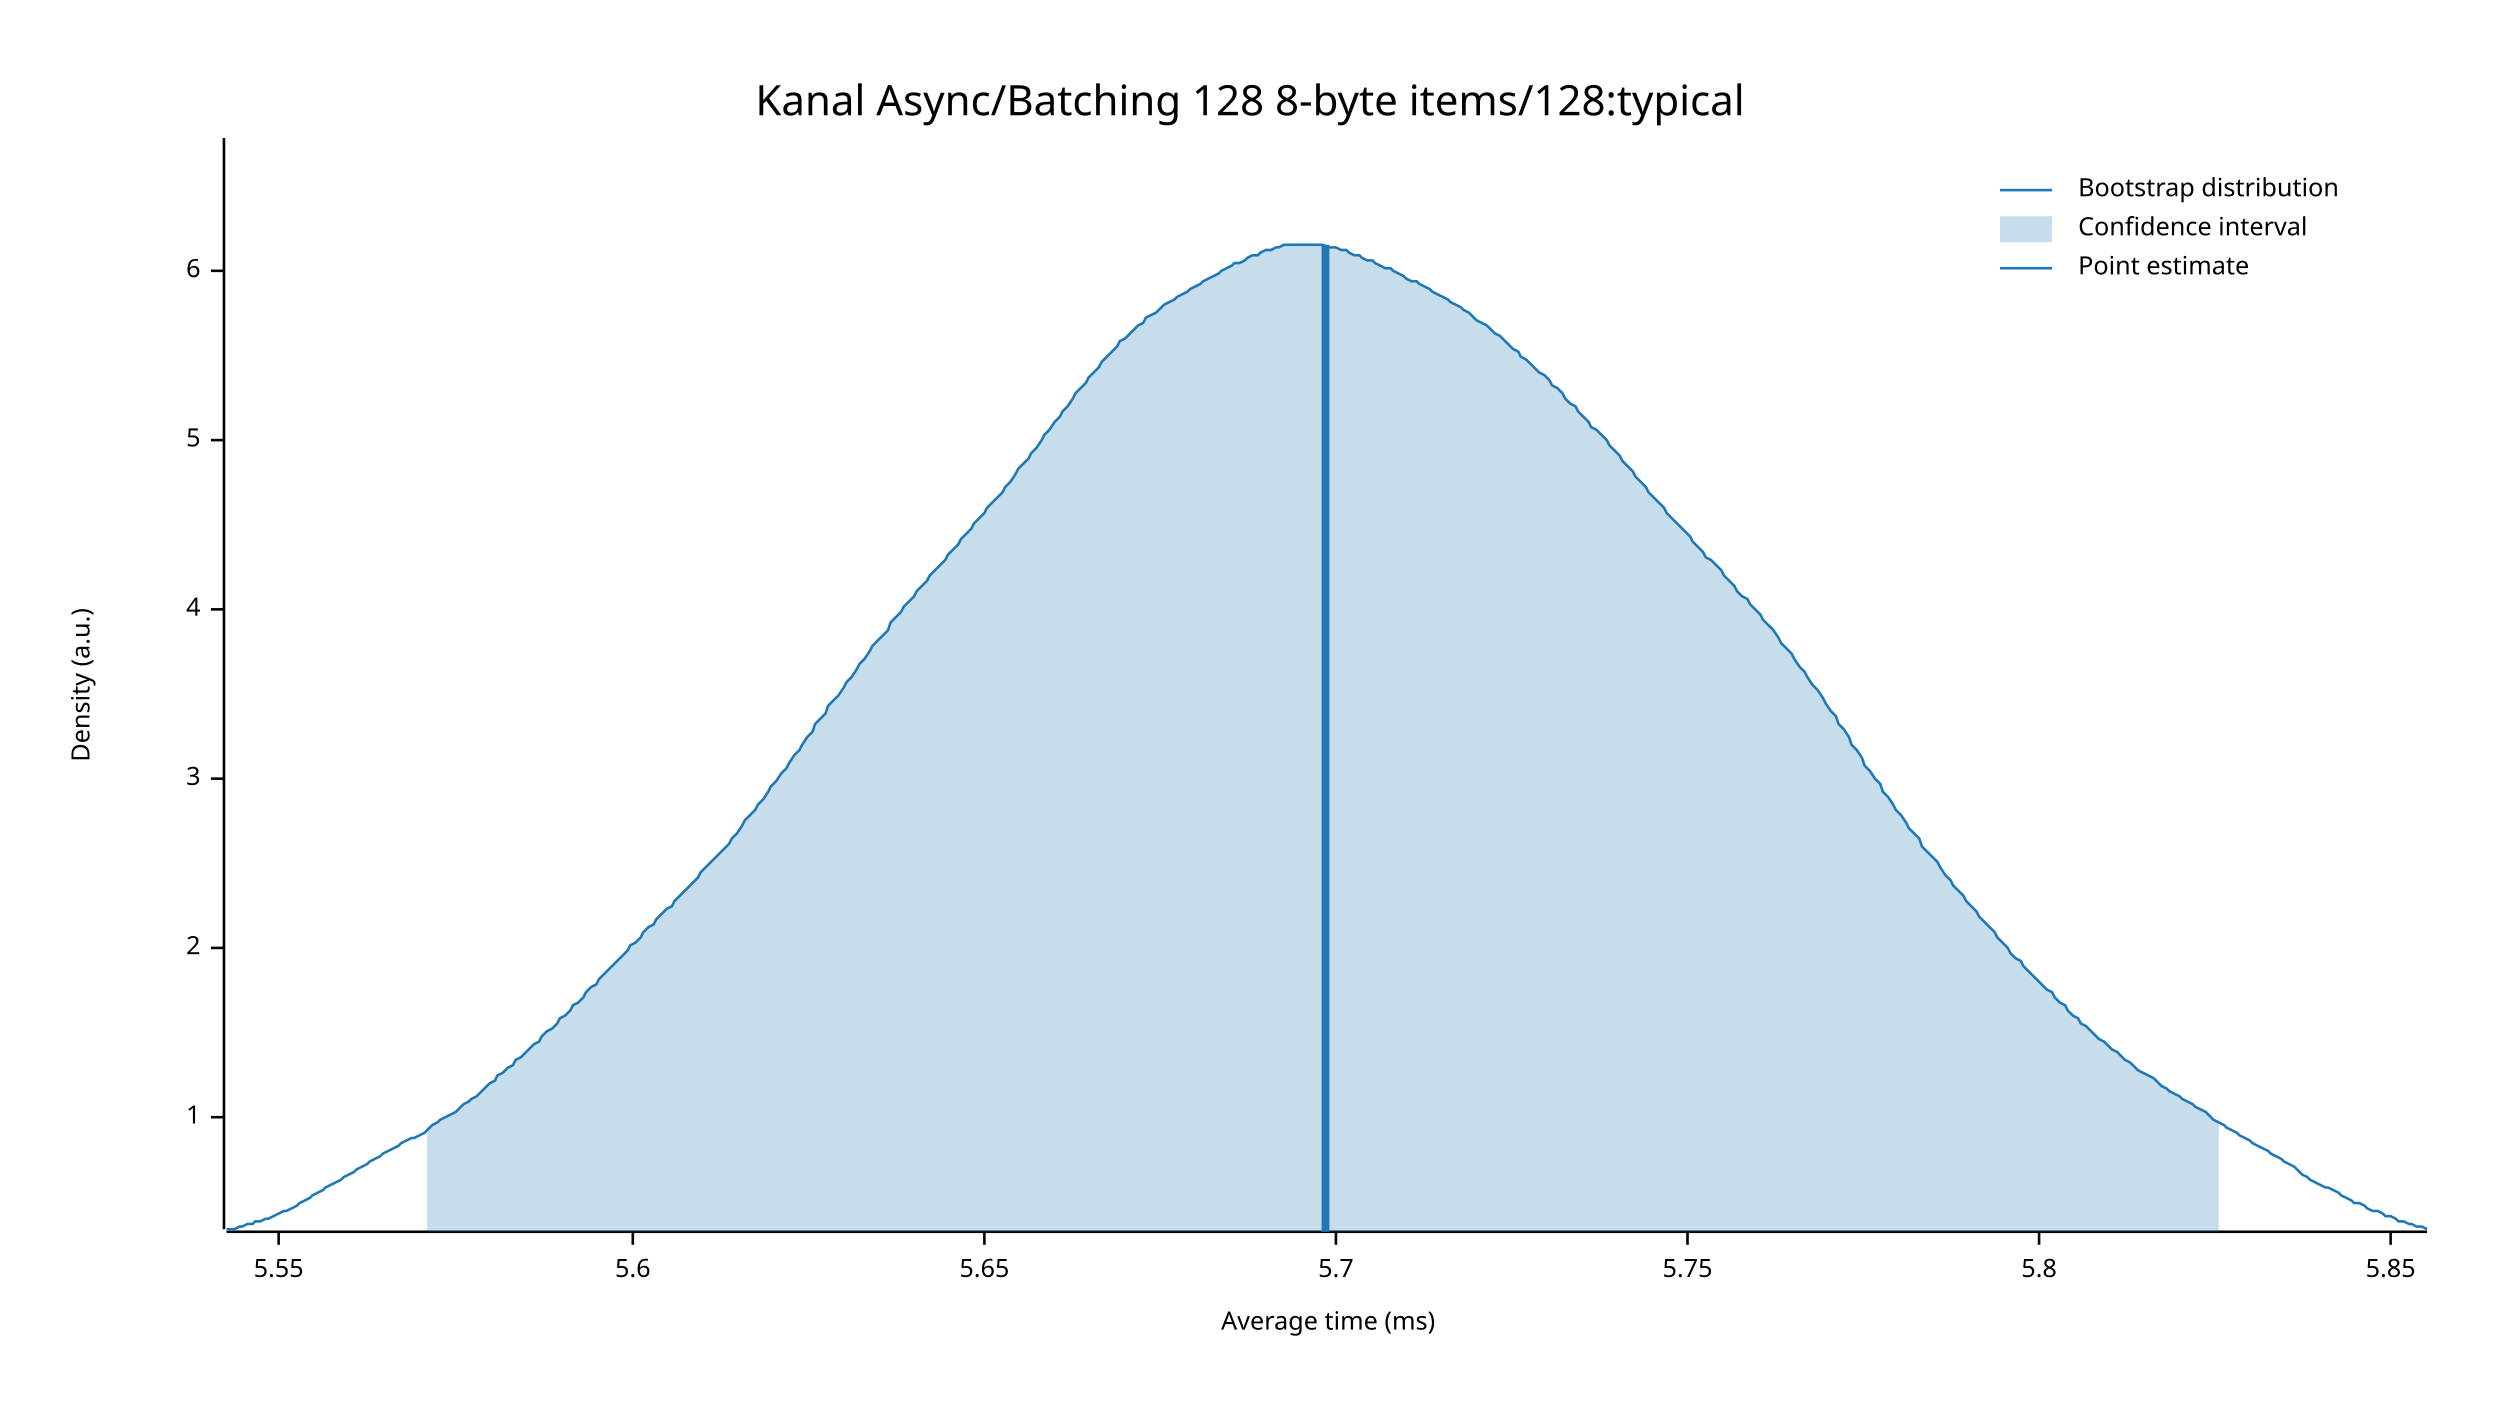
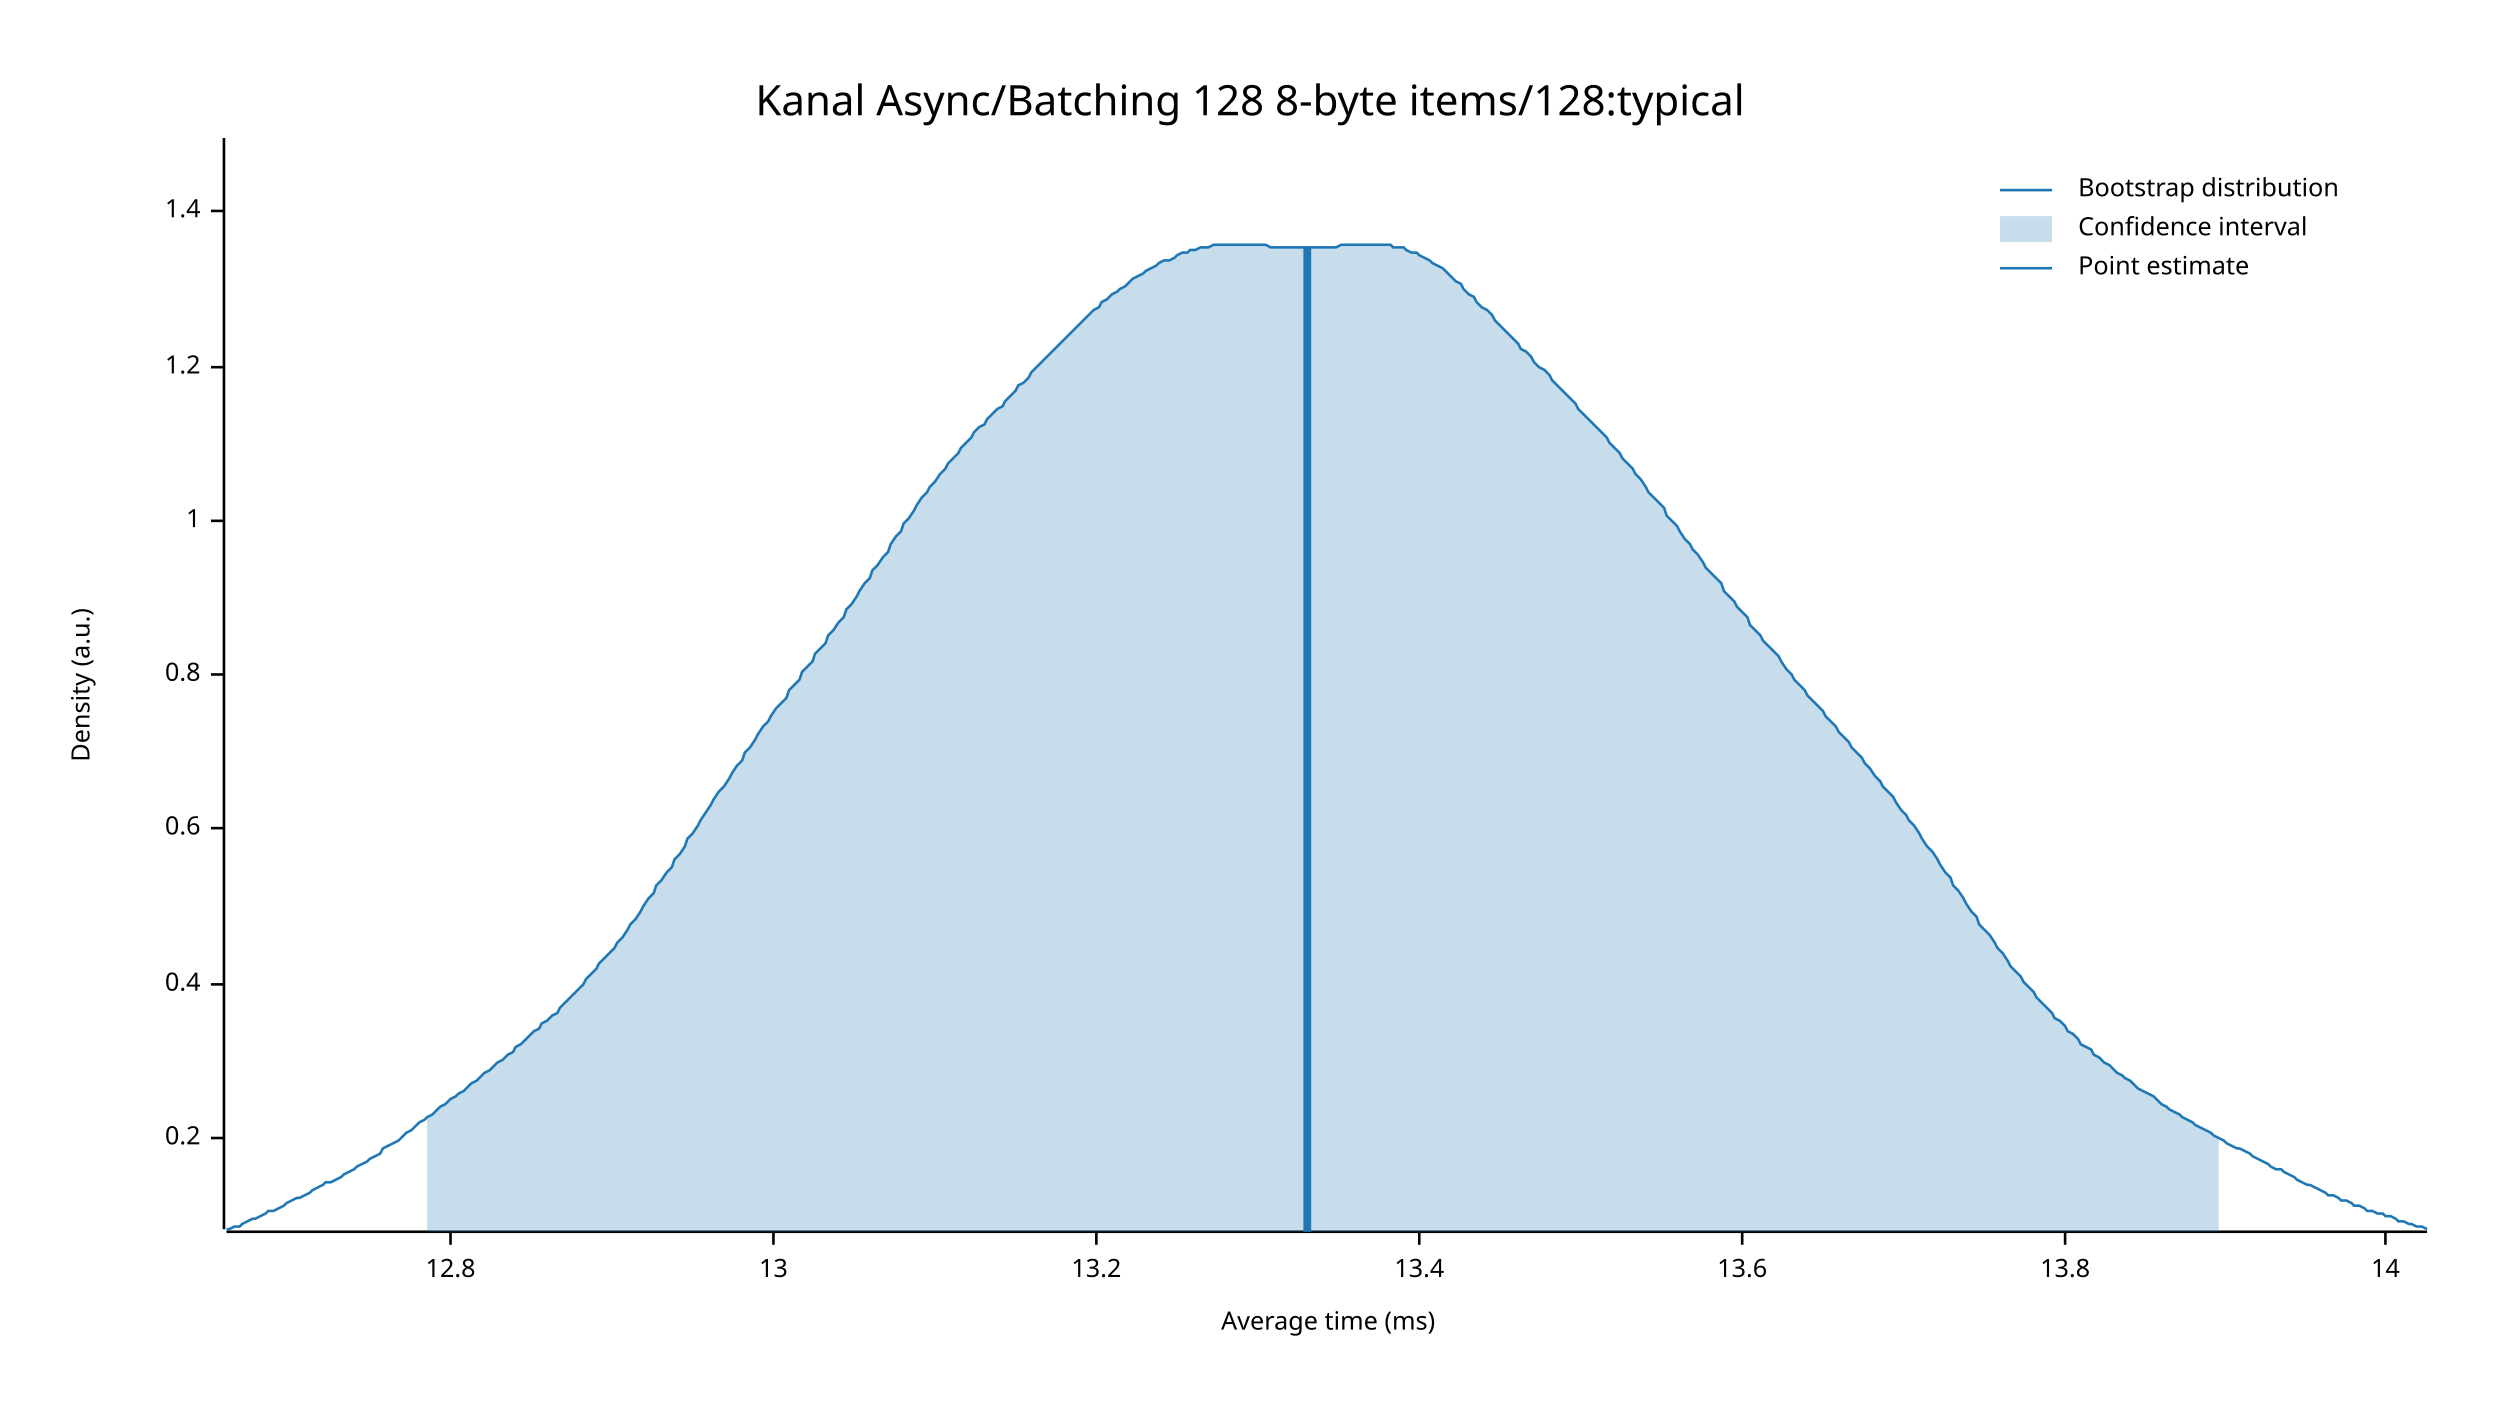
<svg xmlns="http://www.w3.org/2000/svg" width="960" height="540" viewBox="0 0 960 540">
  <text x="480" y="32" dy="0.76em" text-anchor="middle" font-family="sans-serif" font-size="16.129" opacity="1" fill="#000000">
Kanal Async/Batching 128 8-byte items/128:typical
</text>
  <text x="27" y="263" dy="0.76em" text-anchor="middle" font-family="sans-serif" font-size="9.677" opacity="1" fill="#000000" transform="rotate(270, 27, 263)">
Density (a.u.)
</text>
  <text x="510" y="513" dy="-0.5ex" text-anchor="middle" font-family="sans-serif" font-size="9.677" opacity="1" fill="#000000">
Average time (ms)
</text>
  <polyline fill="none" opacity="1" stroke="#000000" stroke-width="1" points="86,53 86,472 " />
-   <text x="77" y="429" dy="0.5ex" text-anchor="end" font-family="sans-serif" font-size="9.677" opacity="1" fill="#000000">
+   <text x="77" y="437" dy="0.5ex" text-anchor="end" font-family="sans-serif" font-size="9.677" opacity="1" fill="#000000">
+ 0.2
+ </text>
+   <polyline fill="none" opacity="1" stroke="#000000" stroke-width="1" points="81,437 86,437 " />
+   <text x="77" y="378" dy="0.5ex" text-anchor="end" font-family="sans-serif" font-size="9.677" opacity="1" fill="#000000">
+ 0.4
+ </text>
+   <polyline fill="none" opacity="1" stroke="#000000" stroke-width="1" points="81,378 86,378 " />
+   <text x="77" y="318" dy="0.5ex" text-anchor="end" font-family="sans-serif" font-size="9.677" opacity="1" fill="#000000">
+ 0.6
+ </text>
+   <polyline fill="none" opacity="1" stroke="#000000" stroke-width="1" points="81,318 86,318 " />
+   <text x="77" y="259" dy="0.5ex" text-anchor="end" font-family="sans-serif" font-size="9.677" opacity="1" fill="#000000">
+ 0.8
+ </text>
+   <polyline fill="none" opacity="1" stroke="#000000" stroke-width="1" points="81,259 86,259 " />
+   <text x="77" y="200" dy="0.5ex" text-anchor="end" font-family="sans-serif" font-size="9.677" opacity="1" fill="#000000">
1
</text>
-   <polyline fill="none" opacity="1" stroke="#000000" stroke-width="1" points="81,429 86,429 " />
-   <text x="77" y="364" dy="0.5ex" text-anchor="end" font-family="sans-serif" font-size="9.677" opacity="1" fill="#000000">
- 2
+   <polyline fill="none" opacity="1" stroke="#000000" stroke-width="1" points="81,200 86,200 " />
+   <text x="77" y="141" dy="0.5ex" text-anchor="end" font-family="sans-serif" font-size="9.677" opacity="1" fill="#000000">
+ 1.2
</text>
-   <polyline fill="none" opacity="1" stroke="#000000" stroke-width="1" points="81,364 86,364 " />
-   <text x="77" y="299" dy="0.5ex" text-anchor="end" font-family="sans-serif" font-size="9.677" opacity="1" fill="#000000">
- 3
+   <polyline fill="none" opacity="1" stroke="#000000" stroke-width="1" points="81,141 86,141 " />
+   <text x="77" y="81" dy="0.5ex" text-anchor="end" font-family="sans-serif" font-size="9.677" opacity="1" fill="#000000">
+ 1.4
</text>
-   <polyline fill="none" opacity="1" stroke="#000000" stroke-width="1" points="81,299 86,299 " />
-   <text x="77" y="234" dy="0.5ex" text-anchor="end" font-family="sans-serif" font-size="9.677" opacity="1" fill="#000000">
- 4
+   <polyline fill="none" opacity="1" stroke="#000000" stroke-width="1" points="81,81 86,81 " />
+   <polyline fill="none" opacity="1" stroke="#000000" stroke-width="1" points="87,473 932,473 " />
+   <text x="173" y="483" dy="0.76em" text-anchor="middle" font-family="sans-serif" font-size="9.677" opacity="1" fill="#000000">
+ 12.8
</text>
-   <polyline fill="none" opacity="1" stroke="#000000" stroke-width="1" points="81,234 86,234 " />
-   <text x="77" y="169" dy="0.5ex" text-anchor="end" font-family="sans-serif" font-size="9.677" opacity="1" fill="#000000">
- 5
+   <polyline fill="none" opacity="1" stroke="#000000" stroke-width="1" points="173,473 173,478 " />
+   <text x="297" y="483" dy="0.76em" text-anchor="middle" font-family="sans-serif" font-size="9.677" opacity="1" fill="#000000">
+ 13
</text>
-   <polyline fill="none" opacity="1" stroke="#000000" stroke-width="1" points="81,169 86,169 " />
-   <text x="77" y="104" dy="0.5ex" text-anchor="end" font-family="sans-serif" font-size="9.677" opacity="1" fill="#000000">
- 6
+   <polyline fill="none" opacity="1" stroke="#000000" stroke-width="1" points="297,473 297,478 " />
+   <text x="421" y="483" dy="0.76em" text-anchor="middle" font-family="sans-serif" font-size="9.677" opacity="1" fill="#000000">
+ 13.2
</text>
-   <polyline fill="none" opacity="1" stroke="#000000" stroke-width="1" points="81,104 86,104 " />
-   <polyline fill="none" opacity="1" stroke="#000000" stroke-width="1" points="87,473 932,473 " />
-   <text x="107" y="483" dy="0.76em" text-anchor="middle" font-family="sans-serif" font-size="9.677" opacity="1" fill="#000000">
- 5.55
+   <polyline fill="none" opacity="1" stroke="#000000" stroke-width="1" points="421,473 421,478 " />
+   <text x="545" y="483" dy="0.76em" text-anchor="middle" font-family="sans-serif" font-size="9.677" opacity="1" fill="#000000">
+ 13.4
</text>
-   <polyline fill="none" opacity="1" stroke="#000000" stroke-width="1" points="107,473 107,478 " />
-   <text x="243" y="483" dy="0.76em" text-anchor="middle" font-family="sans-serif" font-size="9.677" opacity="1" fill="#000000">
- 5.6
+   <polyline fill="none" opacity="1" stroke="#000000" stroke-width="1" points="545,473 545,478 " />
+   <text x="669" y="483" dy="0.76em" text-anchor="middle" font-family="sans-serif" font-size="9.677" opacity="1" fill="#000000">
+ 13.6
</text>
-   <polyline fill="none" opacity="1" stroke="#000000" stroke-width="1" points="243,473 243,478 " />
-   <text x="378" y="483" dy="0.76em" text-anchor="middle" font-family="sans-serif" font-size="9.677" opacity="1" fill="#000000">
- 5.65
+   <polyline fill="none" opacity="1" stroke="#000000" stroke-width="1" points="669,473 669,478 " />
+   <text x="793" y="483" dy="0.76em" text-anchor="middle" font-family="sans-serif" font-size="9.677" opacity="1" fill="#000000">
+ 13.8
</text>
-   <polyline fill="none" opacity="1" stroke="#000000" stroke-width="1" points="378,473 378,478 " />
-   <text x="513" y="483" dy="0.76em" text-anchor="middle" font-family="sans-serif" font-size="9.677" opacity="1" fill="#000000">
- 5.7
+   <polyline fill="none" opacity="1" stroke="#000000" stroke-width="1" points="793,473 793,478 " />
+   <text x="916" y="483" dy="0.76em" text-anchor="middle" font-family="sans-serif" font-size="9.677" opacity="1" fill="#000000">
+ 14
</text>
-   <polyline fill="none" opacity="1" stroke="#000000" stroke-width="1" points="513,473 513,478 " />
-   <text x="648" y="483" dy="0.76em" text-anchor="middle" font-family="sans-serif" font-size="9.677" opacity="1" fill="#000000">
- 5.75
- </text>
-   <polyline fill="none" opacity="1" stroke="#000000" stroke-width="1" points="648,473 648,478 " />
-   <text x="783" y="483" dy="0.76em" text-anchor="middle" font-family="sans-serif" font-size="9.677" opacity="1" fill="#000000">
- 5.8
- </text>
-   <polyline fill="none" opacity="1" stroke="#000000" stroke-width="1" points="783,473 783,478 " />
-   <text x="918" y="483" dy="0.76em" text-anchor="middle" font-family="sans-serif" font-size="9.677" opacity="1" fill="#000000">
- 5.85
- </text>
-   <polyline fill="none" opacity="1" stroke="#000000" stroke-width="1" points="918,473 918,478 " />
-   <polyline fill="none" opacity="1" stroke="#1F78B4" stroke-width="1" points="87,472 88,472 90,472 92,471 93,471 95,470 97,470 98,469 100,469 102,468 103,468 105,467 107,466 109,465 110,465 112,464 114,463 115,462 117,461 119,460 120,459 122,458 124,457 125,456 127,455 129,454 131,453 132,452 134,451 136,450 137,449 139,448 141,447 142,446 144,445 146,444 147,443 149,442 151,441 153,440 154,439 156,438 158,437 159,437 161,436 163,435 164,434 166,432 168,431 169,430 171,429 173,428 175,427 176,426 178,424 180,423 181,422 183,421 185,419 186,418 188,416 190,415 191,413 193,412 195,410 197,409 198,407 200,406 202,404 203,403 205,401 207,400 208,398 210,396 212,395 214,393 215,391 217,390 219,388 220,386 222,385 224,383 225,381 227,379 229,378 230,376 232,374 234,372 236,370 237,369 239,367 241,365 242,363 244,362 246,360 247,358 249,356 251,355 252,353 254,351 256,349 258,348 259,346 261,344 263,342 264,341 266,339 268,337 269,335 271,333 273,331 274,330 276,328 278,326 280,324 281,322 283,320 285,317 286,315 288,313 290,311 291,309 293,307 295,304 296,302 298,300 300,297 302,295 303,293 305,290 307,288 308,286 310,283 312,281 313,278 315,276 317,274 318,271 320,269 322,267 324,264 325,262 327,260 329,257 330,255 332,253 334,250 335,248 337,246 339,244 341,242 342,239 344,237 346,235 347,233 349,231 351,229 352,227 354,225 356,223 357,221 359,219 361,217 363,215 364,213 366,211 368,209 369,207 371,205 373,203 374,201 376,199 378,197 379,195 381,193 383,191 385,189 386,187 388,185 390,182 391,180 393,178 395,176 396,174 398,172 400,169 401,167 403,165 405,162 407,160 408,158 410,156 412,153 413,151 415,149 417,147 418,145 420,143 422,141 423,139 425,137 427,135 429,133 430,131 432,130 434,128 435,127 437,125 439,124 440,122 442,121 444,120 445,119 447,117 449,116 451,115 452,114 454,113 456,112 457,111 459,110 461,109 462,108 464,107 466,106 468,105 469,104 471,103 473,102 474,101 476,101 478,100 479,99 481,98 483,98 484,97 486,96 488,96 490,95 491,95 493,94 495,94 496,94 498,94 500,94 501,94 503,94 505,94 506,94 508,94 510,95 512,95 513,95 515,96 517,96 518,97 520,98 522,98 523,99 525,100 527,100 528,101 530,102 532,103 534,103 535,104 537,105 539,106 540,107 542,108 544,108 545,109 547,110 549,111 550,112 552,113 554,114 556,115 557,116 559,117 561,118 562,119 564,120 566,122 567,123 569,124 571,125 573,127 574,128 576,129 578,131 579,132 581,134 583,135 584,137 586,138 588,140 589,141 591,143 593,144 595,146 596,148 598,149 600,151 601,153 603,155 605,156 606,158 608,160 610,162 611,164 613,165 615,167 617,169 618,171 620,173 622,175 623,177 625,179 627,181 628,183 630,185 632,187 633,189 635,191 637,193 639,195 640,197 642,199 644,201 645,202 647,204 649,206 650,208 652,210 654,212 655,214 657,215 659,217 661,219 662,221 664,223 666,225 667,227 669,229 671,230 672,232 674,234 676,236 677,238 679,240 681,242 683,245 684,247 686,249 688,251 689,253 691,256 693,258 694,260 696,263 698,265 700,268 701,270 703,273 705,275 706,278 708,280 710,283 711,286 713,288 715,291 716,294 718,296 720,299 722,301 723,304 725,306 727,309 728,311 730,313 732,316 733,318 735,320 737,322 738,325 740,327 742,329 744,331 745,333 747,336 749,338 750,340 752,342 754,344 755,346 757,348 759,350 760,352 762,354 764,356 766,358 767,360 769,362 771,364 772,366 774,368 776,369 777,371 779,373 781,375 782,376 784,378 786,380 788,381 789,383 791,385 793,386 794,388 796,390 798,391 799,393 801,394 803,396 804,397 806,399 808,400 810,402 811,403 813,404 815,406 816,407 818,408 820,410 821,411 823,412 825,413 827,414 828,415 830,417 832,418 833,419 835,420 837,421 838,422 840,423 842,424 843,425 845,426 847,427 849,429 850,430 852,431 854,432 855,433 857,434 859,435 860,436 862,437 864,438 865,439 867,440 869,441 871,442 872,443 874,444 876,445 877,446 879,447 881,448 882,449 884,451 886,452 887,453 889,454 891,455 893,456 894,456 896,457 898,458 899,459 901,460 903,461 904,462 906,462 908,463 909,464 911,465 913,465 915,466 916,467 918,467 920,468 921,469 923,469 925,470 926,470 928,471 930,471 932,472 " />
-   <polygon opacity="0.25" fill="#1F78B4" points="164,434 166,432 168,431 169,430 171,429 173,428 175,427 176,426 178,424 180,423 181,422 183,421 185,419 186,418 188,416 190,415 191,413 193,412 195,410 197,409 198,407 200,406 202,404 203,403 205,401 207,400 208,398 210,396 212,395 214,393 215,391 217,390 219,388 220,386 222,385 224,383 225,381 227,379 229,378 230,376 232,374 234,372 236,370 237,369 239,367 241,365 242,363 244,362 246,360 247,358 249,356 251,355 252,353 254,351 256,349 258,348 259,346 261,344 263,342 264,341 266,339 268,337 269,335 271,333 273,331 274,330 276,328 278,326 280,324 281,322 283,320 285,317 286,315 288,313 290,311 291,309 293,307 295,304 296,302 298,300 300,297 302,295 303,293 305,290 307,288 308,286 310,283 312,281 313,278 315,276 317,274 318,271 320,269 322,267 324,264 325,262 327,260 329,257 330,255 332,253 334,250 335,248 337,246 339,244 341,242 342,239 344,237 346,235 347,233 349,231 351,229 352,227 354,225 356,223 357,221 359,219 361,217 363,215 364,213 366,211 368,209 369,207 371,205 373,203 374,201 376,199 378,197 379,195 381,193 383,191 385,189 386,187 388,185 390,182 391,180 393,178 395,176 396,174 398,172 400,169 401,167 403,165 405,162 407,160 408,158 410,156 412,153 413,151 415,149 417,147 418,145 420,143 422,141 423,139 425,137 427,135 429,133 430,131 432,130 434,128 435,127 437,125 439,124 440,122 442,121 444,120 445,119 447,117 449,116 451,115 452,114 454,113 456,112 457,111 459,110 461,109 462,108 464,107 466,106 468,105 469,104 471,103 473,102 474,101 476,101 478,100 479,99 481,98 483,98 484,97 486,96 488,96 490,95 491,95 493,94 495,94 496,94 498,94 500,94 501,94 503,94 505,94 506,94 508,94 510,95 512,95 513,95 515,96 517,96 518,97 520,98 522,98 523,99 525,100 527,100 528,101 530,102 532,103 534,103 535,104 537,105 539,106 540,107 542,108 544,108 545,109 547,110 549,111 550,112 552,113 554,114 556,115 557,116 559,117 561,118 562,119 564,120 566,122 567,123 569,124 571,125 573,127 574,128 576,129 578,131 579,132 581,134 583,135 584,137 586,138 588,140 589,141 591,143 593,144 595,146 596,148 598,149 600,151 601,153 603,155 605,156 606,158 608,160 610,162 611,164 613,165 615,167 617,169 618,171 620,173 622,175 623,177 625,179 627,181 628,183 630,185 632,187 633,189 635,191 637,193 639,195 640,197 642,199 644,201 645,202 647,204 649,206 650,208 652,210 654,212 655,214 657,215 659,217 661,219 662,221 664,223 666,225 667,227 669,229 671,230 672,232 674,234 676,236 677,238 679,240 681,242 683,245 684,247 686,249 688,251 689,253 691,256 693,258 694,260 696,263 698,265 700,268 701,270 703,273 705,275 706,278 708,280 710,283 711,286 713,288 715,291 716,294 718,296 720,299 722,301 723,304 725,306 727,309 728,311 730,313 732,316 733,318 735,320 737,322 738,325 740,327 742,329 744,331 745,333 747,336 749,338 750,340 752,342 754,344 755,346 757,348 759,350 760,352 762,354 764,356 766,358 767,360 769,362 771,364 772,366 774,368 776,369 777,371 779,373 781,375 782,376 784,378 786,380 788,381 789,383 791,385 793,386 794,388 796,390 798,391 799,393 801,394 803,396 804,397 806,399 808,400 810,402 811,403 813,404 815,406 816,407 818,408 820,410 821,411 823,412 825,413 827,414 828,415 830,417 832,418 833,419 835,420 837,421 838,422 840,423 842,424 843,425 845,426 847,427 849,429 850,430 852,431 852,473 164,473 " />
-   <polyline fill="none" opacity="1" stroke="#1F78B4" stroke-width="3" points="509,473 509,94 " />
+   <polyline fill="none" opacity="1" stroke="#000000" stroke-width="1" points="916,473 916,478 " />
+   <polyline fill="none" opacity="1" stroke="#1F78B4" stroke-width="1" points="87,472 88,472 90,471 92,471 93,470 95,469 97,468 98,468 100,467 102,466 103,465 105,465 107,464 109,463 110,462 112,461 114,460 115,460 117,459 119,458 120,457 122,456 124,455 125,454 127,454 129,453 131,452 132,451 134,450 136,449 137,448 139,447 141,446 142,445 144,444 146,443 147,441 149,440 151,439 153,438 154,437 156,435 158,434 159,433 161,431 163,430 164,429 166,428 168,426 169,425 171,424 173,422 175,421 176,420 178,419 180,417 181,416 183,415 185,413 186,412 188,411 190,409 191,408 193,407 195,405 197,404 198,402 200,401 202,399 203,398 205,396 207,395 208,393 210,392 212,390 214,389 215,387 217,385 219,383 220,382 222,380 224,378 225,376 227,374 229,372 230,370 232,368 234,366 236,364 237,362 239,360 241,357 242,355 244,353 246,350 247,348 249,345 251,343 252,340 254,338 256,335 258,333 259,330 261,328 263,325 264,322 266,320 268,317 269,315 271,312 273,309 274,307 276,304 278,302 280,299 281,297 283,294 285,292 286,289 288,287 290,284 291,282 293,279 295,277 296,275 298,272 300,270 302,268 303,265 305,263 307,261 308,258 310,256 312,254 313,251 315,249 317,247 318,244 320,242 322,239 324,237 325,234 327,232 329,229 330,227 332,224 334,222 335,219 337,217 339,214 341,212 342,209 344,206 346,204 347,201 349,199 351,196 352,194 354,191 356,189 357,187 359,185 361,182 363,180 364,178 366,176 368,174 369,172 371,170 373,168 374,166 376,164 378,163 379,161 381,159 383,157 385,156 386,154 388,152 390,150 391,148 393,147 395,145 396,143 398,141 400,139 401,138 403,136 405,134 407,132 408,131 410,129 412,127 413,126 415,124 417,122 418,121 420,119 422,118 423,116 425,115 427,113 429,112 430,111 432,110 434,108 435,107 437,106 439,105 440,104 442,103 444,102 445,101 447,100 449,100 451,99 452,98 454,97 456,97 457,96 459,96 461,95 462,95 464,95 466,94 468,94 469,94 471,94 473,94 474,94 476,94 478,94 479,94 481,94 483,94 484,94 486,94 488,95 490,95 491,95 493,95 495,95 496,95 498,95 500,95 501,95 503,95 505,95 506,95 508,95 510,95 512,95 513,95 515,94 517,94 518,94 520,94 522,94 523,94 525,94 527,94 528,94 530,94 532,94 534,94 535,95 537,95 539,95 540,96 542,97 544,97 545,98 547,99 549,100 550,101 552,102 554,103 556,105 557,106 559,108 561,109 562,111 564,113 566,114 567,116 569,118 571,119 573,121 574,123 576,125 578,127 579,128 581,130 583,132 584,134 586,135 588,137 589,139 591,141 593,142 595,144 596,146 598,148 600,150 601,151 603,153 605,155 606,157 608,159 610,161 611,162 613,164 615,166 617,168 618,170 620,172 622,174 623,176 625,178 627,180 628,182 630,184 632,187 633,189 635,191 637,193 639,195 640,198 642,200 644,202 645,204 647,207 649,209 650,211 652,213 654,216 655,218 657,220 659,222 661,224 662,227 664,229 666,231 667,233 669,235 671,237 672,240 674,242 676,244 677,246 679,248 681,250 683,252 684,254 686,257 688,259 689,261 691,263 693,265 694,267 696,269 698,271 700,273 701,275 703,277 705,279 706,281 708,283 710,285 711,287 713,289 715,291 716,293 718,295 720,298 722,300 723,302 725,304 727,306 728,308 730,311 732,313 733,315 735,317 737,320 738,322 740,325 742,327 744,330 745,332 747,335 749,337 750,340 752,342 754,345 755,347 757,350 759,352 760,355 762,357 764,359 766,362 767,364 769,366 771,369 772,371 774,373 776,375 777,377 779,379 781,381 782,383 784,385 786,387 788,389 789,391 791,392 793,394 794,396 796,397 798,399 799,401 801,402 803,403 804,405 806,406 808,408 810,409 811,410 813,412 815,413 816,414 818,415 820,417 821,418 823,419 825,420 827,421 828,422 830,424 832,425 833,426 835,427 837,428 838,429 840,430 842,431 843,432 845,433 847,434 849,435 850,436 852,437 854,438 855,439 857,440 859,441 860,441 862,442 864,443 865,444 867,445 869,446 871,447 872,448 874,449 876,449 877,450 879,451 881,452 882,453 884,454 886,455 887,455 889,456 891,457 893,458 894,459 896,459 898,460 899,461 901,461 903,462 904,463 906,463 908,464 909,465 911,465 913,466 915,466 916,467 918,467 920,468 921,469 923,469 925,470 926,470 928,471 930,471 932,472 " />
+   <polygon opacity="0.25" fill="#1F78B4" points="164,429 166,428 168,426 169,425 171,424 173,422 175,421 176,420 178,419 180,417 181,416 183,415 185,413 186,412 188,411 190,409 191,408 193,407 195,405 197,404 198,402 200,401 202,399 203,398 205,396 207,395 208,393 210,392 212,390 214,389 215,387 217,385 219,383 220,382 222,380 224,378 225,376 227,374 229,372 230,370 232,368 234,366 236,364 237,362 239,360 241,357 242,355 244,353 246,350 247,348 249,345 251,343 252,340 254,338 256,335 258,333 259,330 261,328 263,325 264,322 266,320 268,317 269,315 271,312 273,309 274,307 276,304 278,302 280,299 281,297 283,294 285,292 286,289 288,287 290,284 291,282 293,279 295,277 296,275 298,272 300,270 302,268 303,265 305,263 307,261 308,258 310,256 312,254 313,251 315,249 317,247 318,244 320,242 322,239 324,237 325,234 327,232 329,229 330,227 332,224 334,222 335,219 337,217 339,214 341,212 342,209 344,206 346,204 347,201 349,199 351,196 352,194 354,191 356,189 357,187 359,185 361,182 363,180 364,178 366,176 368,174 369,172 371,170 373,168 374,166 376,164 378,163 379,161 381,159 383,157 385,156 386,154 388,152 390,150 391,148 393,147 395,145 396,143 398,141 400,139 401,138 403,136 405,134 407,132 408,131 410,129 412,127 413,126 415,124 417,122 418,121 420,119 422,118 423,116 425,115 427,113 429,112 430,111 432,110 434,108 435,107 437,106 439,105 440,104 442,103 444,102 445,101 447,100 449,100 451,99 452,98 454,97 456,97 457,96 459,96 461,95 462,95 464,95 466,94 468,94 469,94 471,94 473,94 474,94 476,94 478,94 479,94 481,94 483,94 484,94 486,94 488,95 490,95 491,95 493,95 495,95 496,95 498,95 500,95 501,95 503,95 505,95 506,95 508,95 510,95 512,95 513,95 515,94 517,94 518,94 520,94 522,94 523,94 525,94 527,94 528,94 530,94 532,94 534,94 535,95 537,95 539,95 540,96 542,97 544,97 545,98 547,99 549,100 550,101 552,102 554,103 556,105 557,106 559,108 561,109 562,111 564,113 566,114 567,116 569,118 571,119 573,121 574,123 576,125 578,127 579,128 581,130 583,132 584,134 586,135 588,137 589,139 591,141 593,142 595,144 596,146 598,148 600,150 601,151 603,153 605,155 606,157 608,159 610,161 611,162 613,164 615,166 617,168 618,170 620,172 622,174 623,176 625,178 627,180 628,182 630,184 632,187 633,189 635,191 637,193 639,195 640,198 642,200 644,202 645,204 647,207 649,209 650,211 652,213 654,216 655,218 657,220 659,222 661,224 662,227 664,229 666,231 667,233 669,235 671,237 672,240 674,242 676,244 677,246 679,248 681,250 683,252 684,254 686,257 688,259 689,261 691,263 693,265 694,267 696,269 698,271 700,273 701,275 703,277 705,279 706,281 708,283 710,285 711,287 713,289 715,291 716,293 718,295 720,298 722,300 723,302 725,304 727,306 728,308 730,311 732,313 733,315 735,317 737,320 738,322 740,325 742,327 744,330 745,332 747,335 749,337 750,340 752,342 754,345 755,347 757,350 759,352 760,355 762,357 764,359 766,362 767,364 769,366 771,369 772,371 774,373 776,375 777,377 779,379 781,381 782,383 784,385 786,387 788,389 789,391 791,392 793,394 794,396 796,397 798,399 799,401 801,402 803,403 804,405 806,406 808,408 810,409 811,410 813,412 815,413 816,414 818,415 820,417 821,418 823,419 825,420 827,421 828,422 830,424 832,425 833,426 835,427 837,428 838,429 840,430 842,431 843,432 845,433 847,434 849,435 850,436 852,437 852,473 164,473 " />
+   <polyline fill="none" opacity="1" stroke="#1F78B4" stroke-width="3" points="502,473 502,95 " />
  <text x="798" y="68" dy="0.76em" text-anchor="start" font-family="sans-serif" font-size="9.677" opacity="1" fill="#000000">
Bootstrap distribution
</text>
  <text x="798" y="83" dy="0.76em" text-anchor="start" font-family="sans-serif" font-size="9.677" opacity="1" fill="#000000">
Confidence interval
</text>
  <text x="798" y="98" dy="0.76em" text-anchor="start" font-family="sans-serif" font-size="9.677" opacity="1" fill="#000000">
Point estimate
</text>
  <polyline fill="none" opacity="1" stroke="#1F78B4" stroke-width="1" points="768,73 788,73 " />
  <rect x="768" y="83" width="20" height="10" opacity="0.25" fill="#1F78B4" stroke="none" />
  <polyline fill="none" opacity="1" stroke="#1F78B4" stroke-width="1" points="768,103 788,103 " />
</svg>
